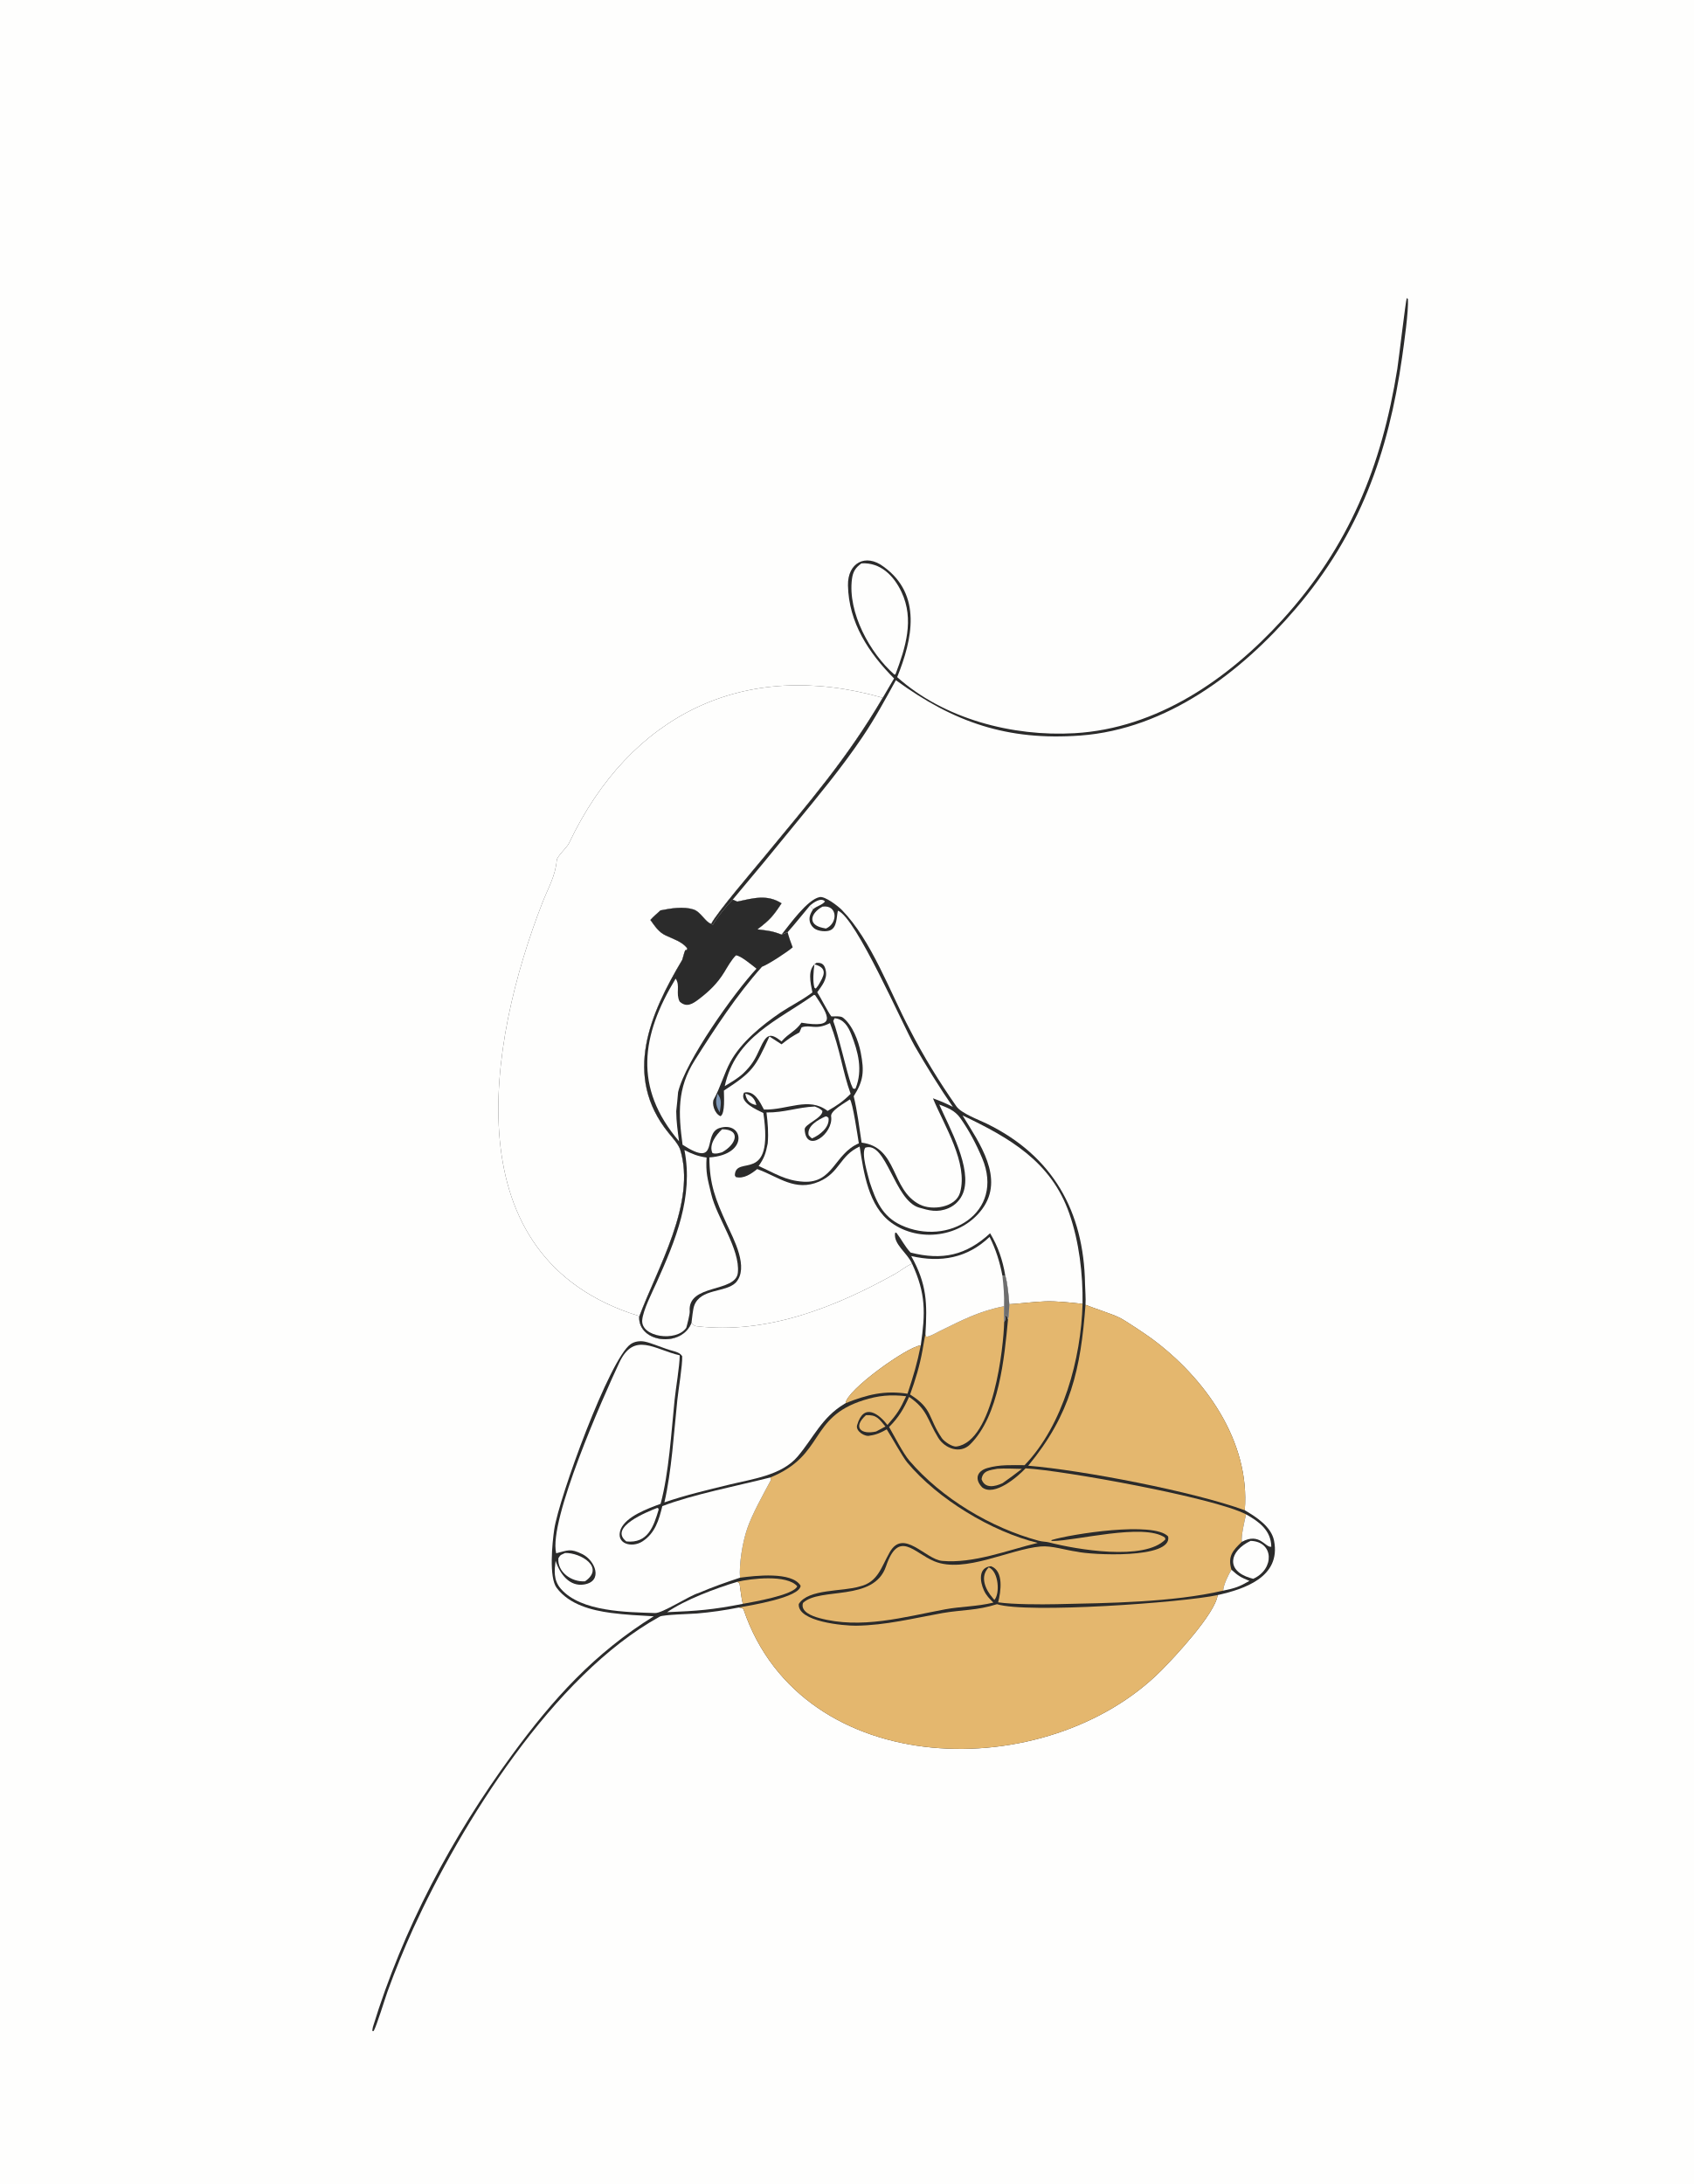
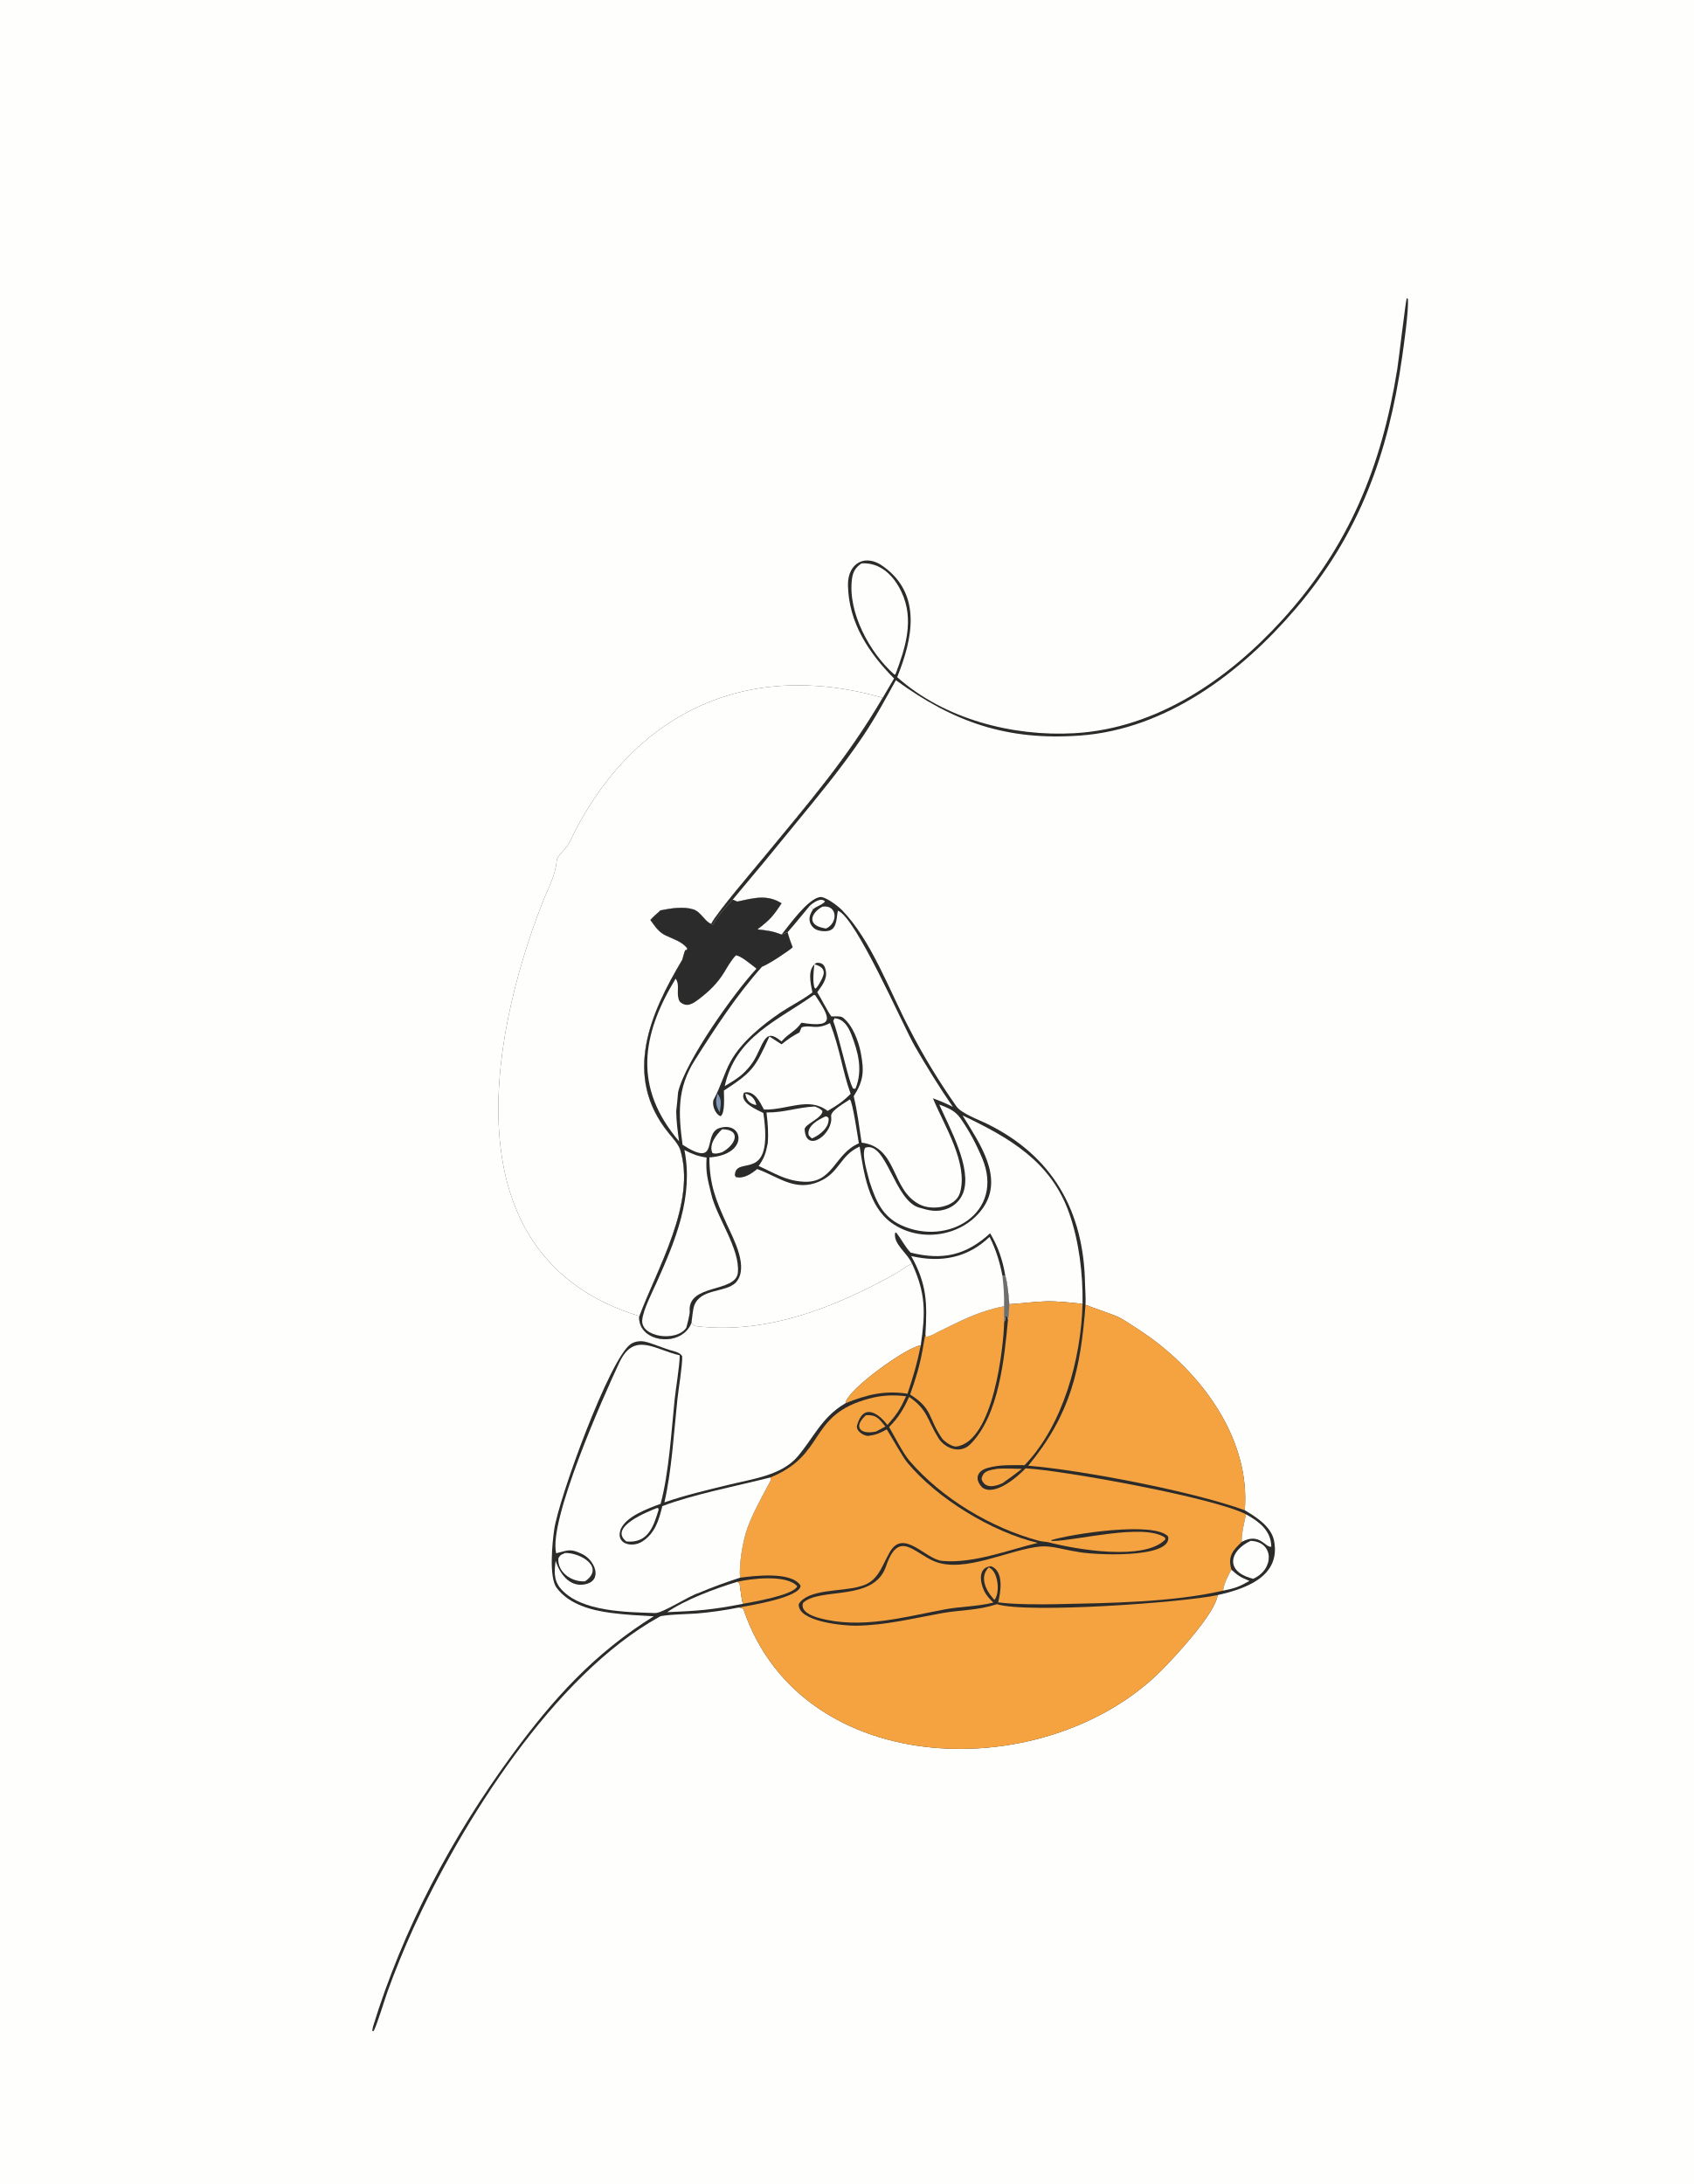
<svg xmlns="http://www.w3.org/2000/svg" version="1.1" style="display: block;" viewBox="0 0 1588 2048" width="760" height="980" preserveAspectRatio="none">
  <defs>
    <linearGradient id="Gradient1" gradientUnits="userSpaceOnUse" x1="639.033" y1="1028.56" x2="1034.76" y2="1131.54">
      <stop class="stop0" offset="0" stop-opacity="1" stop-color="rgb(254, 254, 253)" />
      <stop class="stop1" offset="1" stop-opacity="1" stop-color="rgb(254, 254, 253)" />
    </linearGradient>
  </defs>
  <path transform="translate(0,0)" fill="rgb(254, 254, 253)" d="M 0 0 L 96.199 0 L 1537.79 0 L 1588 0 L 1588 47.991 L 1588 2048 L 0 2048 L 0 129.611 L 0 0 z" />
  <path transform="translate(0,0)" fill="rgb(254, 254, 253)" d="M 0 0 L 96.199 0 C 61.447 27.088 36.823 53.644 15.682 93.265 C 12.409 99.398 2.009 127.41 0 129.611 L 0 0 z" />
  <path transform="translate(0,0)" fill="rgb(254, 254, 253)" d="M 1537.79 0 L 1588 0 L 1588 47.991 C 1579.59 34.391 1550.92 10.078 1537.79 0 z" />
  <path transform="translate(0,0)" fill="rgb(43, 43, 43)" d="M 599.269 1234.76 L 598.476 1233.88 C 423.341 1179.5 457.189 978.434 508.54 846.442 C 513.806 832.906 520.691 821.644 521.976 806.743 C 522.325 802.693 531.696 794.747 533.482 790.62 C 590.535 670.525 697.415 617.034 827.592 654.323 C 793.923 711.811 758.197 752.733 716.26 803.751 C 706.623 815.476 672.263 855.537 666.826 866.269 L 668.231 867.379 C 671.624 860.917 681.769 848.671 686.964 843.572 L 691.161 845.444 C 706.493 842.187 719.155 838.41 732.738 847.054 C 724.768 859.183 721.806 862.567 710.121 871.48 C 719.311 872.624 724.059 872.906 732.706 876.407 C 740.305 866.997 756.947 843.437 768.507 841.208 C 773.447 840.256 785.59 849.509 789.297 853.317 C 817.236 882.01 834.254 930.13 852.997 965.462 C 865.676 990.235 880.703 1014.69 896.667 1037.46 C 901.309 1044.08 917.725 1050.08 925.109 1053.69 C 986.919 1083.88 1016.14 1135.78 1017.25 1203.76 C 1017.35 1209.93 1018.11 1217.22 1017.69 1223.55 C 1026.25 1227.05 1042.6 1232.08 1049.93 1235.77 C 1055.45 1238.54 1074.77 1251.56 1079.68 1255.18 C 1129.65 1292.05 1172.29 1351.5 1167.01 1416.22 C 1177.97 1422.59 1191.91 1431.67 1194.47 1444.78 C 1201.18 1479.15 1165.98 1490.26 1141.57 1495.75 C 1139.5 1512.83 1101.75 1553.38 1089.12 1566.11 C 981.998 1674.13 752.173 1670.59 697.205 1509.54 C 696.576 1507.7 694.302 1507.7 692.699 1507.39 C 679.716 1510 666.595 1511.88 653.399 1513.01 C 647.672 1513.48 621.91 1514.07 618.569 1515.92 C 518.541 1571.12 432.424 1710.17 387.466 1808.31 C 378.631 1827.79 370.551 1847.6 363.246 1867.71 C 360.717 1874.85 353.224 1899.34 350.341 1904.56 L 349.017 1904.47 C 349.159 1903.34 349.348 1901.64 349.669 1900.59 C 377.873 1808.61 423.465 1722.85 480.268 1645.34 C 518.632 1592.99 557.322 1550.22 612.903 1515.64 C 599.59 1514.91 586.051 1514.24 572.838 1512.47 C 554.281 1509.98 533.731 1504.68 521.899 1488.98 C 514.504 1479.16 517.781 1446.64 519.6 1434.25 C 523.923 1404.8 571.531 1274.04 591.255 1260.44 C 595.044 1257.83 599.969 1257.19 604.428 1258.06 C 610.908 1259.32 622.741 1264.72 631.336 1266.92 C 632.807 1267.3 634.169 1267.74 635.554 1268.37 C 637.424 1269.22 638.411 1270.11 639.593 1271.76 C 639.847 1280.86 636.126 1302.45 635.049 1312.61 C 631.876 1342.53 629.702 1379.58 622.897 1408.83 C 642.479 1402.03 663.453 1397.16 683.625 1392.2 C 704.854 1386.97 732.717 1383.63 747.781 1365.85 C 762.813 1348.1 770.318 1329.29 791.674 1316.46 L 792.787 1315.8 C 793.74 1303.44 850.932 1262.6 863.24 1261.58 C 867.653 1231.03 868.119 1213.2 855.055 1184.92 C 848.619 1187.88 844.557 1191.59 838.47 1194.98 C 782.258 1226.19 718.394 1251.43 653.023 1243.63 C 650.73 1243.36 649.604 1241.89 648.309 1240.34 C 639.182 1264.07 598.332 1259.24 599.269 1234.76 z" />
  <path transform="translate(0,0)" fill="rgb(254, 254, 253)" d="M 599.269 1234.76 L 598.476 1233.88 C 423.341 1179.5 457.189 978.434 508.54 846.442 C 513.806 832.906 520.691 821.644 521.976 806.743 C 522.325 802.693 531.696 794.747 533.482 790.62 C 590.535 670.525 697.415 617.034 827.592 654.323 C 793.923 711.811 758.197 752.733 716.26 803.751 C 706.623 815.476 672.263 855.537 666.826 866.269 C 661.446 865.025 657.185 855.052 650.143 852.813 C 640.597 849.777 628.82 851.784 619.212 853.697 C 615.994 856.591 612.63 859.445 609.756 862.662 C 614.06 868.546 617.355 873.983 624.014 877.155 C 631.226 880.59 639.174 882.878 644.225 889.076 L 644.022 890.678 L 642.414 891.048 L 641.606 893.175 L 639.615 900.06 C 609.758 950.207 583.555 1008.82 626.689 1062.22 C 630.205 1066.57 635.443 1072.22 637.557 1077.53 C 653.309 1127.62 615.857 1189.86 599.269 1234.76 z" />
  <path transform="translate(0,0)" fill="url(#Gradient1)" d="M 691.161 845.444 C 706.493 842.187 719.155 838.41 732.738 847.054 C 724.768 859.183 721.806 862.567 710.121 871.48 C 719.311 872.624 724.059 872.906 732.706 876.407 C 734.743 875.675 736.459 874.962 738.434 874.12 C 745.244 866.632 752.712 857.002 759.452 849.054 L 762.287 852.595 C 760.08 856.314 758.225 859.615 759.212 864.14 C 759.912 867.225 761.906 869.859 764.683 871.371 C 768.125 873.253 774.355 873.827 777.961 872.51 C 785.002 869.938 784.157 859.749 785.568 853.954 C 802.501 860.116 846.414 961.46 857.564 980.876 C 867.891 998.858 881.222 1020.48 893.332 1037.94 C 886.326 1034.39 882.054 1032.62 874.666 1029.91 C 885.026 1055.2 907.842 1090.56 900.105 1118.24 C 896.205 1132.19 874.006 1135.57 862.138 1129.45 C 834.792 1115.36 842.044 1075.8 807.791 1071.48 C 805.731 1057.55 803.653 1041.53 800.376 1027.99 C 809.623 1013.43 810.401 1004.68 806.963 986.972 C 804.901 976.355 799.266 960.89 789.935 954.032 C 787.747 952.423 779.576 953.332 779.426 953.131 C 775.717 948.182 769.475 935.462 766.186 930.47 C 770.451 924.463 775.623 918.455 774.288 910.645 C 773.328 905.034 771.102 902.412 765.401 902.889 C 756.532 908.538 759.92 921.92 761.665 930.598 L 760.545 931.439 C 751.258 938.339 741.126 943.237 731.558 949.639 C 714.375 961.346 694.886 977.214 684.817 995.622 C 679.021 1006.22 675.423 1019.69 669.246 1030.74 C 667.094 1034.59 669.764 1044.41 675.55 1046.69 C 679.96 1044.04 678.693 1028.07 678.673 1022.68 C 705.718 1005.1 707.911 1001.3 721.376 971.925 C 725.178 974.356 728.961 976.816 732.725 979.306 C 739.143 974.211 742.425 971.918 749.468 968.149 L 751.53 963.396 C 759.944 960.435 764.594 966.383 778.128 959.389 C 787.689 983.943 789.934 1005.07 797.514 1025.72 C 790.055 1033.14 785.037 1036.45 775.901 1041.75 C 758.255 1028.05 738.211 1041.07 716.237 1040.46 C 712.483 1033.43 707.283 1022.1 697.554 1024.62 C 692.848 1033.73 709.468 1040.57 715.676 1043.72 C 725.838 1112.13 689.715 1081.96 688.921 1102.12 L 689.823 1103.74 C 697.225 1105.75 704.516 1100.64 709.892 1096.27 L 711.119 1096.72 C 730.096 1103.76 745.762 1117.61 767.93 1108.02 C 787.523 1099.54 787.047 1083.78 805.949 1075.14 C 809.772 1099.55 814.117 1130.97 835.641 1146.57 C 861.898 1165.59 901.393 1160.1 920.824 1133.78 C 942.131 1104.92 918.221 1071.86 902.412 1045.95 C 946.178 1066.89 985.524 1089.02 1002.58 1138.15 C 1011.76 1164.59 1015.33 1194.78 1014.93 1222.64 C 1004.15 1221.51 990.699 1219.95 979.96 1220.33 C 968.994 1220.71 957.393 1222.36 946.242 1223 C 945.666 1215.24 944.656 1203.29 942.438 1195.99 C 940.143 1181.87 935.666 1168.69 928.264 1156.46 C 905.863 1177.14 883.567 1182.16 853.716 1174.57 C 848.274 1168.79 845.24 1162.23 840.318 1155.86 L 839.159 1156.08 C 837.514 1166.92 850.303 1174.42 855.055 1184.92 C 848.619 1187.88 844.557 1191.59 838.47 1194.98 C 782.258 1226.19 718.394 1251.43 653.023 1243.63 C 650.73 1243.36 649.604 1241.89 648.309 1240.34 C 639.182 1264.07 598.332 1259.24 599.269 1234.76 C 615.857 1189.86 653.309 1127.62 637.557 1077.53 C 635.443 1072.22 630.205 1066.57 626.689 1062.22 C 583.555 1008.82 609.758 950.207 639.615 900.06 L 641.606 893.175 L 642.414 891.048 L 644.022 890.678 L 644.225 889.076 C 639.174 882.878 631.226 880.59 624.014 877.155 C 617.355 873.983 614.06 868.546 609.756 862.662 C 612.63 859.445 615.994 856.591 619.212 853.697 C 628.82 851.784 640.597 849.777 650.143 852.813 C 657.185 855.052 661.446 865.025 666.826 866.269 L 668.231 867.379 C 671.624 860.917 681.769 848.671 686.964 843.572 L 691.161 845.444 z" />
  <path transform="translate(0,0)" fill="rgb(43, 43, 43)" d="M 691.161 845.444 C 706.493 842.187 719.155 838.41 732.738 847.054 C 724.768 859.183 721.806 862.567 710.121 871.48 C 719.311 872.624 724.059 872.906 732.706 876.407 C 734.743 875.675 736.459 874.962 738.434 874.12 C 739.843 879.409 741.255 883.213 743.185 888.344 C 738.48 892.517 720.429 904.38 714.36 906.606 C 690.793 932.885 670.171 964.533 651.317 994.347 C 634.679 1020.66 635.998 1044.18 639.927 1073.47 C 675.355 1096.36 658.087 1062.96 674.63 1057.77 C 696.89 1050.79 702.801 1082.74 665.056 1085.35 C 665.145 1110.6 670.917 1124.93 681.348 1147.87 C 687.653 1161.73 702.68 1188.84 689.726 1202.83 C 680.015 1212.38 656.557 1207.98 650.762 1224.62 C 649.64 1227.84 648.749 1236.67 648.309 1240.34 C 639.182 1264.07 598.332 1259.24 599.269 1234.76 C 615.857 1189.86 653.309 1127.62 637.557 1077.53 C 635.443 1072.22 630.205 1066.57 626.689 1062.22 C 583.555 1008.82 609.758 950.207 639.615 900.06 L 641.606 893.175 L 642.414 891.048 L 644.022 890.678 L 644.225 889.076 C 639.174 882.878 631.226 880.59 624.014 877.155 C 617.355 873.983 614.06 868.546 609.756 862.662 C 612.63 859.445 615.994 856.591 619.212 853.697 C 628.82 851.784 640.597 849.777 650.143 852.813 C 657.185 855.052 661.446 865.025 666.826 866.269 L 668.231 867.379 C 671.624 860.917 681.769 848.671 686.964 843.572 L 691.161 845.444 z" />
  <path transform="translate(0,0)" fill="rgb(254, 254, 253)" d="M 633.439 917.676 C 637.967 924.257 633.293 931.287 637.165 939.177 C 643.717 945.269 649.573 941.29 655.625 936.659 C 665.013 929.477 672.677 922.06 678.867 911.958 C 681.931 906.956 685.882 899.828 689.978 895.896 C 694.338 896.015 705.158 905.235 709.232 908.363 C 688.475 930.633 642.499 995.09 635.737 1024.14 C 635.243 1030.11 634.658 1036.08 633.982 1042.03 C 634.076 1051.93 635.337 1060.42 636.625 1070.21 C 593.753 1019.83 601.206 970.897 633.439 917.676 z" />
  <path transform="translate(0,0)" fill="rgb(254, 254, 253)" d="M 641.694 1078.47 C 649.096 1082.17 654.263 1084.31 662.446 1085.45 C 661.576 1099.66 663.288 1105.16 666.811 1119.7 C 671.9 1141.7 694.017 1171.21 691.765 1193.47 C 689.847 1212.43 644.34 1203.6 646.629 1229.77 C 646.836 1232.14 644.232 1242.33 643.378 1245.14 C 634.205 1258.56 600.764 1253.99 602.1 1237.91 C 602.877 1228.56 611.498 1211.8 615.675 1202.48 C 633.27 1163.23 650.314 1122.33 641.694 1078.47 z" />
  <path transform="translate(0,0)" fill="rgb(254, 254, 253)" d="M 677.032 1058.95 C 695.115 1059.02 690.332 1073.26 676.951 1080.52 C 673.369 1081.46 671.164 1082.31 667.947 1081.27 C 664.308 1073.55 671.341 1064.04 677.032 1058.95 z" />
-   <path transform="translate(0,0)" fill="rgb(228, 183, 110)" d="M 722.241 1385.45 C 773.778 1364.38 757.886 1329.37 809.5 1313.04 C 823.576 1308.59 834.963 1307.58 849.531 1309.27 C 843.696 1321.89 841.246 1325.65 832.02 1336.25 C 824.488 1326.38 809.833 1314.51 803.547 1336.5 C 801.966 1342.04 811.112 1347.83 815.779 1346.16 C 821.503 1345.48 826.402 1343.16 831.34 1340.33 C 836.071 1347.77 846.275 1366.27 850.593 1371.46 C 879.142 1405.73 929.79 1436.32 972.866 1446.82 C 944.398 1453.71 912.847 1466.3 883.347 1463.69 C 867.545 1462.29 846.958 1432.63 834 1455.83 C 826.179 1469.62 823.079 1483.61 806.179 1487.63 C 790.159 1492.66 757.729 1489.66 748.868 1504.14 C 747.634 1520.82 791.292 1524.6 802.653 1524.46 C 830.152 1524.13 856.722 1517.45 883.631 1512.61 C 902.603 1509.39 915.795 1510.33 934.719 1504.29 C 962.699 1513.21 1109.15 1502.78 1141.57 1495.75 C 1139.5 1512.83 1101.75 1553.38 1089.12 1566.11 C 981.998 1674.13 752.173 1670.59 697.205 1509.54 C 696.576 1507.7 694.302 1507.7 692.699 1507.39 C 702.668 1505.57 749.939 1498.14 750.611 1486.98 C 742.49 1473.45 707.823 1477.59 693.777 1479.45 C 692.811 1466.84 696.07 1446.53 700.473 1433.62 C 705.225 1419.69 715.655 1401.15 722.725 1387.92 C 722.564 1387.1 722.402 1386.28 722.241 1385.45 z" />
-   <path transform="translate(0,0)" fill="rgb(228, 183, 110)" d="M 946.242 1223 C 957.393 1222.36 968.994 1220.71 979.96 1220.33 C 990.699 1219.95 1004.15 1221.51 1014.93 1222.64 C 1013.58 1273.73 996.842 1336.29 960.591 1373.95 C 948.587 1373.94 937.641 1373.22 925.773 1376.59 C 915.958 1379.38 913.33 1387.03 920.855 1394.78 C 932.208 1403.53 953.843 1385.1 961.517 1376.91 C 996.169 1378.75 1138.03 1404.29 1168.25 1420.05 C 1166.76 1426.11 1163.53 1440.08 1164.2 1445.89 C 1155.69 1454.04 1150.85 1459.4 1154.51 1471.98 C 1151.54 1476.98 1147.15 1485.85 1146.75 1491.59 C 1098.94 1502.62 1039.49 1503.21 990.539 1504.28 C 975.758 1504.6 949.592 1504.57 935.792 1502.55 C 938.327 1492.68 941.331 1473.12 929.083 1468.68 C 916.943 1469.74 918.657 1483.06 922.443 1491.31 C 924.748 1496.33 927.534 1498.93 931.328 1502.81 C 915.566 1506.61 901.116 1506.36 886.253 1509.08 C 847.333 1516.34 807.292 1528.03 767.801 1517.22 C 761.494 1515.49 750.225 1511.34 752.821 1503.12 C 768.603 1488.06 819.311 1502.28 830.626 1468.88 C 842.521 1433.77 856.803 1456.29 876.144 1464.14 C 904.398 1475.61 946.577 1452.73 975.692 1450.17 C 986.051 1449.24 999.175 1453.68 1009.54 1455.03 C 1022.43 1458.11 1099.38 1462.23 1095.18 1440.81 C 1081.82 1426.29 1004.18 1438.53 985.966 1444.12 L 985.669 1445.03 L 986.876 1445.04 C 1007.74 1445.08 1072.38 1427.95 1092.14 1441.8 L 1092.61 1443.55 C 1072.97 1464.03 1008.73 1452.93 983.35 1446.32 C 980.706 1445.63 977.265 1445.75 973.684 1444.77 C 928.858 1432.62 882.95 1405.06 852.64 1369.79 C 846.723 1362.91 838.327 1346.43 833.559 1338.13 C 842.386 1329.32 847.309 1321.16 852.27 1309.91 C 869.7 1321.67 869.175 1331.18 879.607 1348.21 C 885.737 1358.22 900.09 1363.79 909.544 1354.44 C 936.738 1327.53 941.661 1272.99 945.046 1237.26 C 945.994 1233.09 946.032 1227.38 946.242 1223 z" />
+   <path transform="translate(0,0)" fill="rgb(244, 163, 64)" d="M 722.241 1385.45 C 773.778 1364.38 757.886 1329.37 809.5 1313.04 C 823.576 1308.59 834.963 1307.58 849.531 1309.27 C 843.696 1321.89 841.246 1325.65 832.02 1336.25 C 824.488 1326.38 809.833 1314.51 803.547 1336.5 C 801.966 1342.04 811.112 1347.83 815.779 1346.16 C 821.503 1345.48 826.402 1343.16 831.34 1340.33 C 836.071 1347.77 846.275 1366.27 850.593 1371.46 C 879.142 1405.73 929.79 1436.32 972.866 1446.82 C 944.398 1453.71 912.847 1466.3 883.347 1463.69 C 867.545 1462.29 846.958 1432.63 834 1455.83 C 826.179 1469.62 823.079 1483.61 806.179 1487.63 C 790.159 1492.66 757.729 1489.66 748.868 1504.14 C 747.634 1520.82 791.292 1524.6 802.653 1524.46 C 830.152 1524.13 856.722 1517.45 883.631 1512.61 C 902.603 1509.39 915.795 1510.33 934.719 1504.29 C 962.699 1513.21 1109.15 1502.78 1141.57 1495.75 C 1139.5 1512.83 1101.75 1553.38 1089.12 1566.11 C 981.998 1674.13 752.173 1670.59 697.205 1509.54 C 696.576 1507.7 694.302 1507.7 692.699 1507.39 C 702.668 1505.57 749.939 1498.14 750.611 1486.98 C 742.49 1473.45 707.823 1477.59 693.777 1479.45 C 692.811 1466.84 696.07 1446.53 700.473 1433.62 C 705.225 1419.69 715.655 1401.15 722.725 1387.92 C 722.564 1387.1 722.402 1386.28 722.241 1385.45 z" />
+   <path transform="translate(0,0)" fill="rgb(244, 163, 64)" d="M 946.242 1223 C 957.393 1222.36 968.994 1220.71 979.96 1220.33 C 990.699 1219.95 1004.15 1221.51 1014.93 1222.64 C 1013.58 1273.73 996.842 1336.29 960.591 1373.95 C 948.587 1373.94 937.641 1373.22 925.773 1376.59 C 915.958 1379.38 913.33 1387.03 920.855 1394.78 C 932.208 1403.53 953.843 1385.1 961.517 1376.91 C 996.169 1378.75 1138.03 1404.29 1168.25 1420.05 C 1166.76 1426.11 1163.53 1440.08 1164.2 1445.89 C 1155.69 1454.04 1150.85 1459.4 1154.51 1471.98 C 1151.54 1476.98 1147.15 1485.85 1146.75 1491.59 C 1098.94 1502.62 1039.49 1503.21 990.539 1504.28 C 975.758 1504.6 949.592 1504.57 935.792 1502.55 C 938.327 1492.68 941.331 1473.12 929.083 1468.68 C 916.943 1469.74 918.657 1483.06 922.443 1491.31 C 924.748 1496.33 927.534 1498.93 931.328 1502.81 C 915.566 1506.61 901.116 1506.36 886.253 1509.08 C 847.333 1516.34 807.292 1528.03 767.801 1517.22 C 761.494 1515.49 750.225 1511.34 752.821 1503.12 C 768.603 1488.06 819.311 1502.28 830.626 1468.88 C 842.521 1433.77 856.803 1456.29 876.144 1464.14 C 904.398 1475.61 946.577 1452.73 975.692 1450.17 C 986.051 1449.24 999.175 1453.68 1009.54 1455.03 C 1022.43 1458.11 1099.38 1462.23 1095.18 1440.81 C 1081.82 1426.29 1004.18 1438.53 985.966 1444.12 L 985.669 1445.03 L 986.876 1445.04 C 1007.74 1445.08 1072.38 1427.95 1092.14 1441.8 L 1092.61 1443.55 C 1072.97 1464.03 1008.73 1452.93 983.35 1446.32 C 980.706 1445.63 977.265 1445.75 973.684 1444.77 C 928.858 1432.62 882.95 1405.06 852.64 1369.79 C 846.723 1362.91 838.327 1346.43 833.559 1338.13 C 842.386 1329.32 847.309 1321.16 852.27 1309.91 C 869.7 1321.67 869.175 1331.18 879.607 1348.21 C 885.737 1358.22 900.09 1363.79 909.544 1354.44 C 936.738 1327.53 941.661 1272.99 945.046 1237.26 C 945.994 1233.09 946.032 1227.38 946.242 1223 z" />
  <path transform="translate(0,0)" fill="rgb(254, 254, 253)" d="M 520.891 1463.57 C 525 1476.19 534.047 1488.02 547.605 1485.81 C 565.696 1482.87 558.098 1463.32 545.97 1457.35 C 534.587 1451.74 532.458 1453.82 521.436 1456.56 C 514.001 1425.83 565.837 1309.31 580.612 1277.8 C 594.458 1248.26 613.762 1265.6 637.276 1270.92 C 637.103 1281.73 633.632 1301.2 632.44 1312.87 C 629.359 1342.99 627.19 1380.95 619.335 1410.18 C 607.469 1414.59 587.253 1421.81 582.006 1433.84 C 576.576 1447.75 592.437 1451.89 602.385 1445.38 C 614.206 1437.63 617.753 1425.48 620.936 1412.36 C 648.667 1401.58 692.424 1393.06 722.241 1385.45 C 722.402 1386.28 722.564 1387.1 722.725 1387.92 C 715.655 1401.15 705.225 1419.69 700.473 1433.62 C 696.07 1446.53 692.811 1466.84 693.777 1479.45 C 679.879 1484.02 668.445 1488.08 654.849 1493.85 C 646.549 1496.15 621.205 1512.84 614.193 1512.6 C 587.584 1511.7 544.77 1511.52 525.898 1489.99 C 518.46 1481.5 519.918 1472.03 520.891 1463.57 z" />
-   <path transform="translate(0,0)" fill="rgb(228, 183, 110)" d="M 1017.69 1223.55 C 1026.25 1227.05 1042.6 1232.08 1049.93 1235.77 C 1055.45 1238.54 1074.77 1251.56 1079.68 1255.18 C 1129.65 1292.05 1172.29 1351.5 1167.01 1416.22 C 1119.41 1398.75 1014.9 1378.62 963.999 1374.44 C 1003.89 1326.13 1013.22 1283.71 1017.69 1223.55 z" />
-   <path transform="translate(0,0)" fill="rgb(228, 183, 110)" d="M 867.611 1251.35 L 868.424 1253.41 C 871.104 1253.79 878.15 1249.6 881.173 1248.12 C 902.18 1237.85 918.191 1229.4 941.34 1224.9 C 941.339 1228.55 941.118 1236.42 941.451 1239.72 C 940.868 1262.9 931.57 1351.51 896.767 1356.43 C 892.818 1356.99 885.077 1351.7 882.984 1348.54 C 869.698 1328.94 874.767 1321.19 853.239 1307.68 C 858.359 1293.63 862.27 1280.69 864.922 1265.93 C 865.295 1263.86 867.169 1252.38 867.611 1251.35 z" />
+   <path transform="translate(0,0)" fill="rgb(244, 163, 64)" d="M 1017.69 1223.55 C 1026.25 1227.05 1042.6 1232.08 1049.93 1235.77 C 1055.45 1238.54 1074.77 1251.56 1079.68 1255.18 C 1129.65 1292.05 1172.29 1351.5 1167.01 1416.22 C 1119.41 1398.75 1014.9 1378.62 963.999 1374.44 C 1003.89 1326.13 1013.22 1283.71 1017.69 1223.55 z" />
+   <path transform="translate(0,0)" fill="rgb(244, 163, 64)" d="M 867.611 1251.35 L 868.424 1253.41 C 871.104 1253.79 878.15 1249.6 881.173 1248.12 C 902.18 1237.85 918.191 1229.4 941.34 1224.9 C 941.339 1228.55 941.118 1236.42 941.451 1239.72 C 940.868 1262.9 931.57 1351.51 896.767 1356.43 C 892.818 1356.99 885.077 1351.7 882.984 1348.54 C 869.698 1328.94 874.767 1321.19 853.239 1307.68 C 858.359 1293.63 862.27 1280.69 864.922 1265.93 C 865.295 1263.86 867.169 1252.38 867.611 1251.35 z" />
  <path transform="translate(0,0)" fill="rgb(254, 254, 253)" d="M 854.28 1177.81 C 881.951 1184.3 907.097 1179.7 927.74 1159.89 C 933.541 1171.2 937.429 1183.7 939.761 1196.17 L 942.438 1195.99 C 944.656 1203.29 945.666 1215.24 946.242 1223 C 946.032 1227.38 945.994 1233.09 945.046 1237.26 C 944.738 1236.03 943.956 1233.76 943.028 1232.96 L 944.203 1234.97 L 942.805 1232.97 C 942.565 1235.2 942.636 1238.27 941.451 1239.72 C 941.118 1236.42 941.339 1228.55 941.34 1224.9 C 918.191 1229.4 902.18 1237.85 881.173 1248.12 C 878.15 1249.6 871.104 1253.79 868.424 1253.41 L 867.611 1251.35 C 869.39 1221.99 869.086 1204.31 854.28 1177.81 z" />
  <path transform="translate(0,0)" fill="rgb(110, 110, 110)" d="M 942.438 1195.99 C 944.656 1203.29 945.666 1215.24 946.242 1223 C 946.032 1227.38 945.994 1233.09 945.046 1237.26 C 944.738 1236.03 943.956 1233.76 943.028 1232.96 L 944.203 1234.97 L 942.805 1232.97 C 942.565 1235.2 942.636 1238.27 941.451 1239.72 C 941.118 1236.42 941.339 1228.55 941.34 1224.9 C 941.605 1214.75 940.922 1206.18 939.761 1196.17 L 942.438 1195.99 z" />
-   <path transform="translate(0,0)" fill="rgb(228, 183, 110)" d="M 863.24 1261.58 C 859.754 1279.04 856.427 1289.92 850.814 1306.93 C 829.13 1303.65 813.077 1307.77 792.787 1315.8 C 793.74 1303.44 850.932 1262.6 863.24 1261.58 z" />
+   <path transform="translate(0,0)" fill="rgb(244, 163, 64)" d="M 863.24 1261.58 C 859.754 1279.04 856.427 1289.92 850.814 1306.93 C 829.13 1303.65 813.077 1307.77 792.787 1315.8 C 793.74 1303.44 850.932 1262.6 863.24 1261.58 z" />
  <path transform="translate(0,0)" fill="rgb(254, 254, 253)" d="M 1168.25 1420.05 C 1180.31 1426.85 1191.67 1434.98 1191.89 1450.43 C 1186.15 1451.45 1181.03 1436.63 1164.2 1445.89 C 1163.53 1440.08 1166.76 1426.11 1168.25 1420.05 z" />
  <path transform="translate(0,0)" fill="rgb(254, 254, 253)" d="M 1154.51 1471.98 C 1160.67 1477.61 1163.6 1479.36 1171.41 1482.45 C 1161.67 1488.07 1157.84 1489.32 1146.75 1491.59 C 1147.15 1485.85 1151.54 1476.98 1154.51 1471.98 z" />
  <path transform="translate(0,0)" fill="rgb(254, 254, 253)" d="M 759.452 849.054 C 762.578 846.492 769.774 841.089 773.453 845.368 C 770.365 849.002 766.595 849.069 762.287 852.595 L 759.452 849.054 z" />
  <path transform="translate(0,0)" fill="rgb(254, 254, 253)" d="M 796.791 1030.94 C 799.454 1033.5 804.159 1065.98 805.18 1072.14 C 782.07 1082.07 781.312 1109.81 753.179 1108.12 C 736.318 1107.1 726.258 1100.08 711.28 1093.4 C 716.786 1085.3 717.798 1081.91 719.755 1072.25 C 720.612 1061.81 719.83 1053.41 718.61 1043.2 C 735.319 1043.42 747.546 1038.33 763.955 1037.6 C 767.359 1039.04 768.469 1039.25 771.043 1041.76 C 771.202 1048.53 754.147 1054.18 754.403 1059.09 C 755.617 1082.34 781.663 1063.1 779.21 1046.87 C 778.402 1041.53 792.095 1034.28 796.791 1030.94 z" />
  <path transform="translate(0,0)" fill="rgb(254, 254, 253)" d="M 880.6 1035.79 C 888.225 1038.65 895.25 1041.33 900.235 1048.34 C 908.607 1060.2 915.214 1072.73 920.836 1086.1 C 942.313 1137.15 888.749 1169.28 844.829 1148.87 C 827.115 1140.64 821.162 1125.94 815.334 1108.38 C 813.6 1101.19 807.315 1081.93 811.194 1076.23 C 831.092 1069.62 838.415 1125.69 861.664 1132.4 C 870.862 1135.05 878.735 1137.41 889.295 1132.93 C 895.596 1130.2 900.528 1125.04 902.974 1118.63 C 911.72 1095.75 889.937 1057.03 880.6 1035.79 z" />
  <path transform="translate(0,0)" fill="rgb(254, 254, 253)" d="M 763.177 932.873 L 764.321 933.336 C 777.517 953.303 784.381 964.518 751.378 959.014 C 746.01 966.925 739.746 968.517 732.714 976.563 C 721.718 967.639 718.314 970.354 712.622 982.941 C 707.823 993.555 704.93 998.725 696.68 1006.69 C 691.258 1011.59 685.677 1014.71 679.479 1018.49 C 689.415 972.232 729.264 957.039 763.177 932.873 z" />
  <path transform="translate(0,0)" fill="rgb(254, 254, 253)" d="M 691.249 1483.3 L 693.338 1484.72 C 694.25 1490.03 695.144 1499.63 696.424 1503.97 C 667.706 1509.58 654.417 1510.57 625.436 1511.79 C 642.72 1499.9 671.332 1489.29 691.249 1483.3 z" />
-   <path transform="translate(0,0)" fill="rgb(228, 183, 110)" d="M 691.249 1483.3 C 703.937 1480.25 737.791 1476.22 747.446 1487.48 C 744.271 1495.74 705.597 1502.26 696.424 1503.97 C 695.144 1499.63 694.25 1490.03 693.338 1484.72 L 691.249 1483.3 z" />
+   <path transform="translate(0,0)" fill="rgb(244, 163, 64)" d="M 691.249 1483.3 C 703.937 1480.25 737.791 1476.22 747.446 1487.48 C 744.271 1495.74 705.597 1502.26 696.424 1503.97 C 695.144 1499.63 694.25 1490.03 693.338 1484.72 L 691.249 1483.3 z" />
  <path transform="translate(0,0)" fill="rgb(254, 254, 253)" d="M 1172.49 1444.92 C 1194.46 1445.5 1195.08 1471.53 1174.92 1480.49 C 1174.03 1480.24 1173.14 1479.99 1172.25 1479.73 C 1148.94 1472.8 1152.47 1454.41 1172.49 1444.92 z" />
  <path transform="translate(0,0)" fill="rgb(254, 254, 253)" d="M 782.401 954.848 C 790.767 955.434 795.183 962.485 798.06 969.84 C 804.557 986.446 809.037 1003.29 802.192 1020.51 L 801.164 1021.13 L 799.613 1020.55 C 798.974 1019.21 798.387 1017.85 797.852 1016.47 C 794.164 1006.72 785.866 969.583 781.205 957.455 C 781.603 956.586 782.002 955.717 782.401 954.848 z" />
  <path transform="translate(0,0)" fill="rgb(254, 254, 253)" d="M 529.795 1456.28 C 544.26 1455.86 567.498 1469.72 548.497 1482.83 C 535.911 1483.77 522.281 1474.13 523.531 1461.1 C 525.893 1457.44 525.318 1458.53 529.795 1456.28 z" />
  <path transform="translate(0,0)" fill="rgb(254, 254, 253)" d="M 616.177 1414.01 L 617.005 1414.21 L 617.541 1415.5 C 612.789 1431.46 607.449 1447.54 587.203 1445.45 C 570.13 1432.09 607.229 1417.54 616.177 1414.01 z" />
-   <path transform="translate(0,0)" fill="rgb(228, 183, 110)" d="M 935.033 1377.3 C 941.988 1376.84 950.963 1377.26 958.072 1377.4 C 952.148 1382.03 946.1 1386.5 939.935 1390.81 C 932.895 1394.06 923.303 1396.26 920.258 1387.04 C 921.432 1378.86 928.162 1378.65 935.033 1377.3 z" />
+   <path transform="translate(0,0)" fill="rgb(244, 163, 64)" d="M 935.033 1377.3 C 941.988 1376.84 950.963 1377.26 958.072 1377.4 C 952.148 1382.03 946.1 1386.5 939.935 1390.81 C 932.895 1394.06 923.303 1396.26 920.258 1387.04 C 921.432 1378.86 928.162 1378.65 935.033 1377.3 z" />
  <path transform="translate(0,0)" fill="rgb(254, 254, 253)" d="M 771.108 850.183 C 785.312 848.171 785.89 865.714 774.363 870.715 C 773.312 870.516 772.264 870.3 771.219 870.067 C 756.857 866.935 760.039 856.216 771.108 850.183 z" />
-   <path transform="translate(0,0)" fill="rgb(228, 183, 110)" d="M 811.828 1327.08 C 821.903 1326.48 824.03 1330.44 830.148 1337.69 L 821.383 1342.35 C 807.269 1345.59 799.135 1338.58 811.828 1327.08 z" />
-   <path transform="translate(0,0)" fill="rgb(228, 183, 110)" d="M 926.988 1469.74 C 936.501 1473.79 937.531 1494.73 932.266 1500.27 L 931.703 1499.63 L 930.783 1498.55 C 923.903 1490.63 918.28 1478.5 926.988 1469.74 z" />
+   <path transform="translate(0,0)" fill="rgb(244, 163, 64)" d="M 811.828 1327.08 C 821.903 1326.48 824.03 1330.44 830.148 1337.69 L 821.383 1342.35 C 807.269 1345.59 799.135 1338.58 811.828 1327.08 z" />
+   <path transform="translate(0,0)" fill="rgb(244, 163, 64)" d="M 926.988 1469.74 C 936.501 1473.79 937.531 1494.73 932.266 1500.27 L 931.703 1499.63 L 930.783 1498.55 C 923.903 1490.63 918.28 1478.5 926.988 1469.74 z" />
  <path transform="translate(0,0)" fill="rgb(254, 254, 253)" d="M 773.889 1046.94 C 775.802 1046.99 774.851 1046.85 776.77 1048.31 C 777.992 1057.13 768.482 1064.44 761.346 1067.51 C 759.697 1066.47 759.39 1065.88 758.106 1064.39 C 756.348 1055.77 767.311 1049.85 773.889 1046.94 z" />
  <path transform="translate(0,0)" fill="rgb(254, 254, 253)" d="M 763.539 904.266 C 776.866 907.92 772.353 915.273 767.024 924.23 L 764.855 926.996 L 763.567 926.218 C 761.786 919.903 762.701 910.742 763.539 904.266 z" />
  <path transform="translate(0,0)" fill="rgb(254, 254, 253)" d="M 698.756 1025.55 C 704.549 1026.84 707.879 1030.57 709.132 1036.26 C 702.926 1035.24 699.665 1031.69 698.756 1025.55 z" />
  <path transform="translate(0,0)" fill="rgb(127, 152, 183)" d="M 672.631 1025.5 C 677.183 1031.54 675.781 1035.12 674.811 1043.05 C 674.499 1042.56 674.197 1042.06 673.905 1041.56 C 670.623 1035.82 671.003 1031.7 672.631 1025.5 z" />
  <path transform="translate(0,0)" fill="rgb(43, 43, 43)" d="M 841.135 634.96 C 885.015 674.211 949.337 690.919 1007.46 687.548 C 1084.69 683.068 1151.43 636.997 1202.05 581.419 C 1265.01 512.301 1295.41 437.171 1310.03 345.845 C 1311.21 338.482 1317.95 281.479 1318.88 279.475 L 1319.94 280.329 C 1320.82 291.131 1316.21 323.092 1314.53 334.951 C 1301.65 425.302 1274.59 500.729 1214.77 570.805 C 1163.78 630.547 1093.75 683.758 1012.85 689.731 C 944.499 694.779 894.178 677.409 839.914 637.828 C 829.745 656.367 820.294 673.782 808.421 691.351 C 788.897 720.241 767.307 746.239 745.254 773.1 C 726.053 796.779 706.622 820.271 686.964 843.572 C 681.769 848.671 671.624 860.917 668.231 867.379 L 666.826 866.269 C 672.263 855.537 706.623 815.476 716.26 803.751 C 758.197 752.733 793.923 711.811 827.592 654.323 L 838.22 636.209 C 814.598 612.394 795.707 583.994 795.002 548.993 C 794.574 527.721 811.604 518.661 828.446 531.402 C 864.722 557.674 855.405 599.658 841.135 634.96 z" />
  <path transform="translate(0,0)" fill="rgb(254, 254, 253)" d="M 807.668 528.27 C 825.529 527.231 837.997 539.863 845.205 555.152 C 857.368 580.952 849 607.207 839.535 632.362 L 838.435 632.486 C 815.69 612.553 794.621 574.377 798.754 542.898 C 799.651 536.067 802.11 532.231 807.668 528.27 z" />
</svg>
